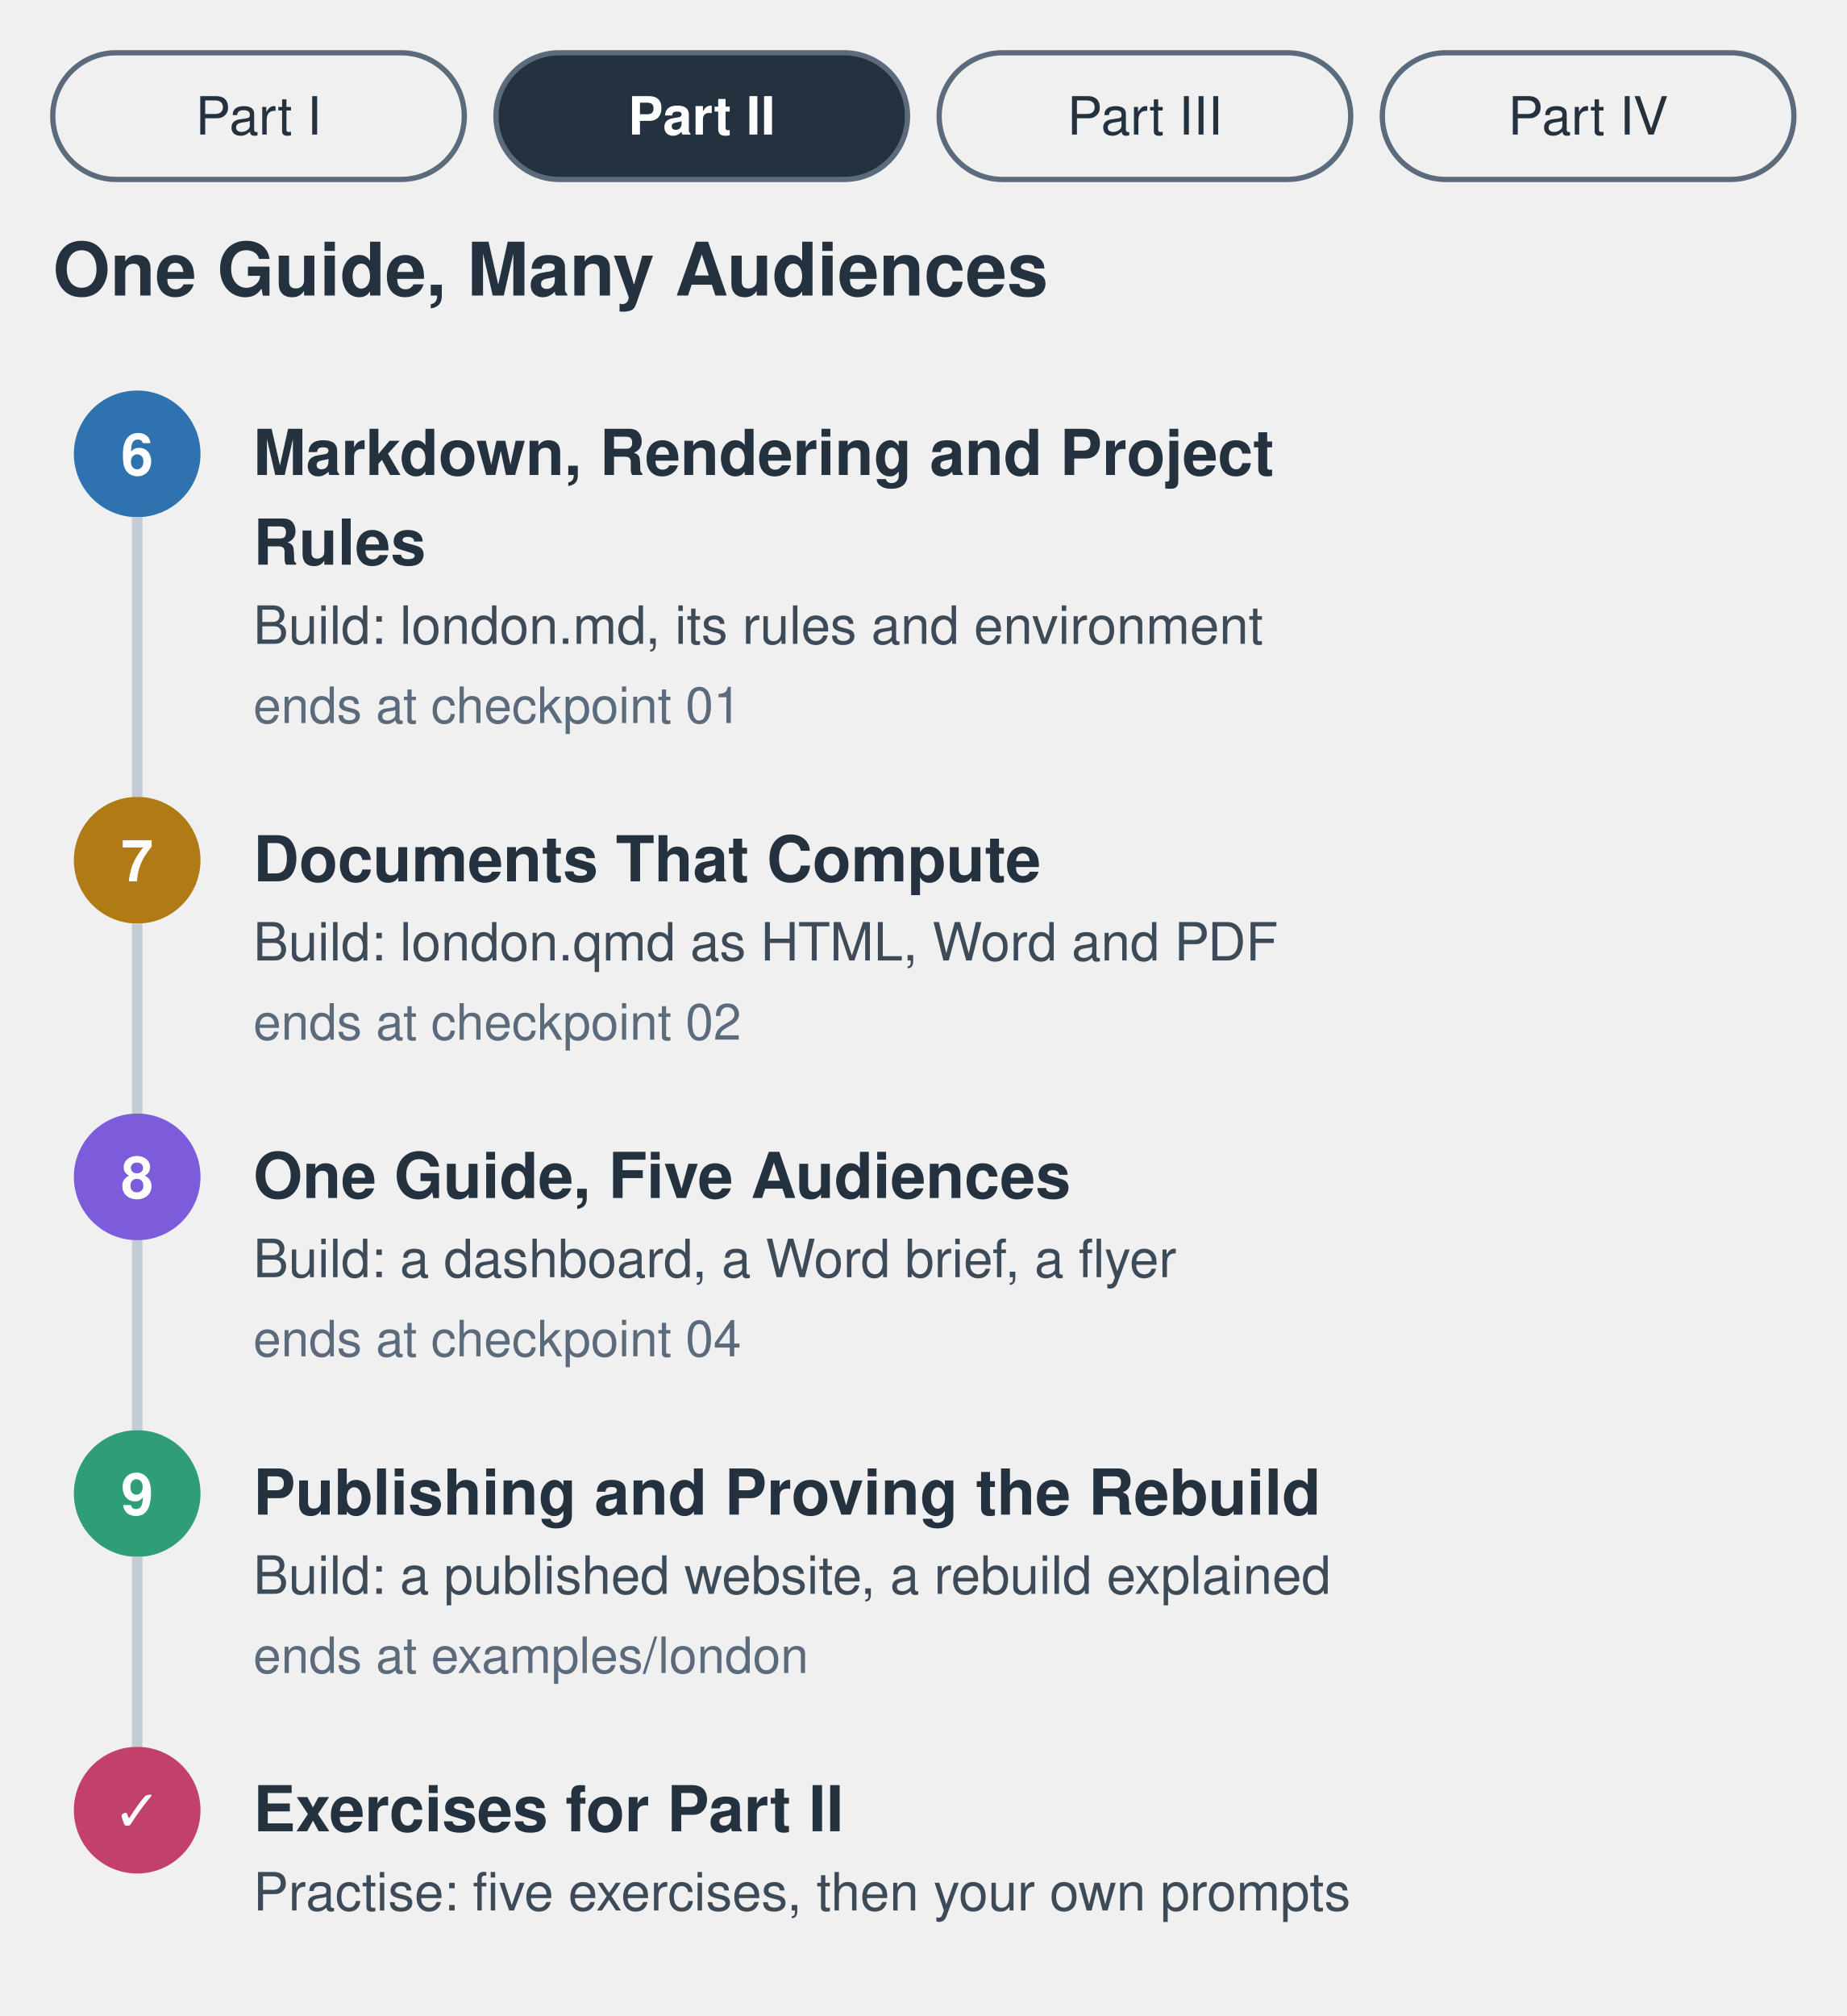
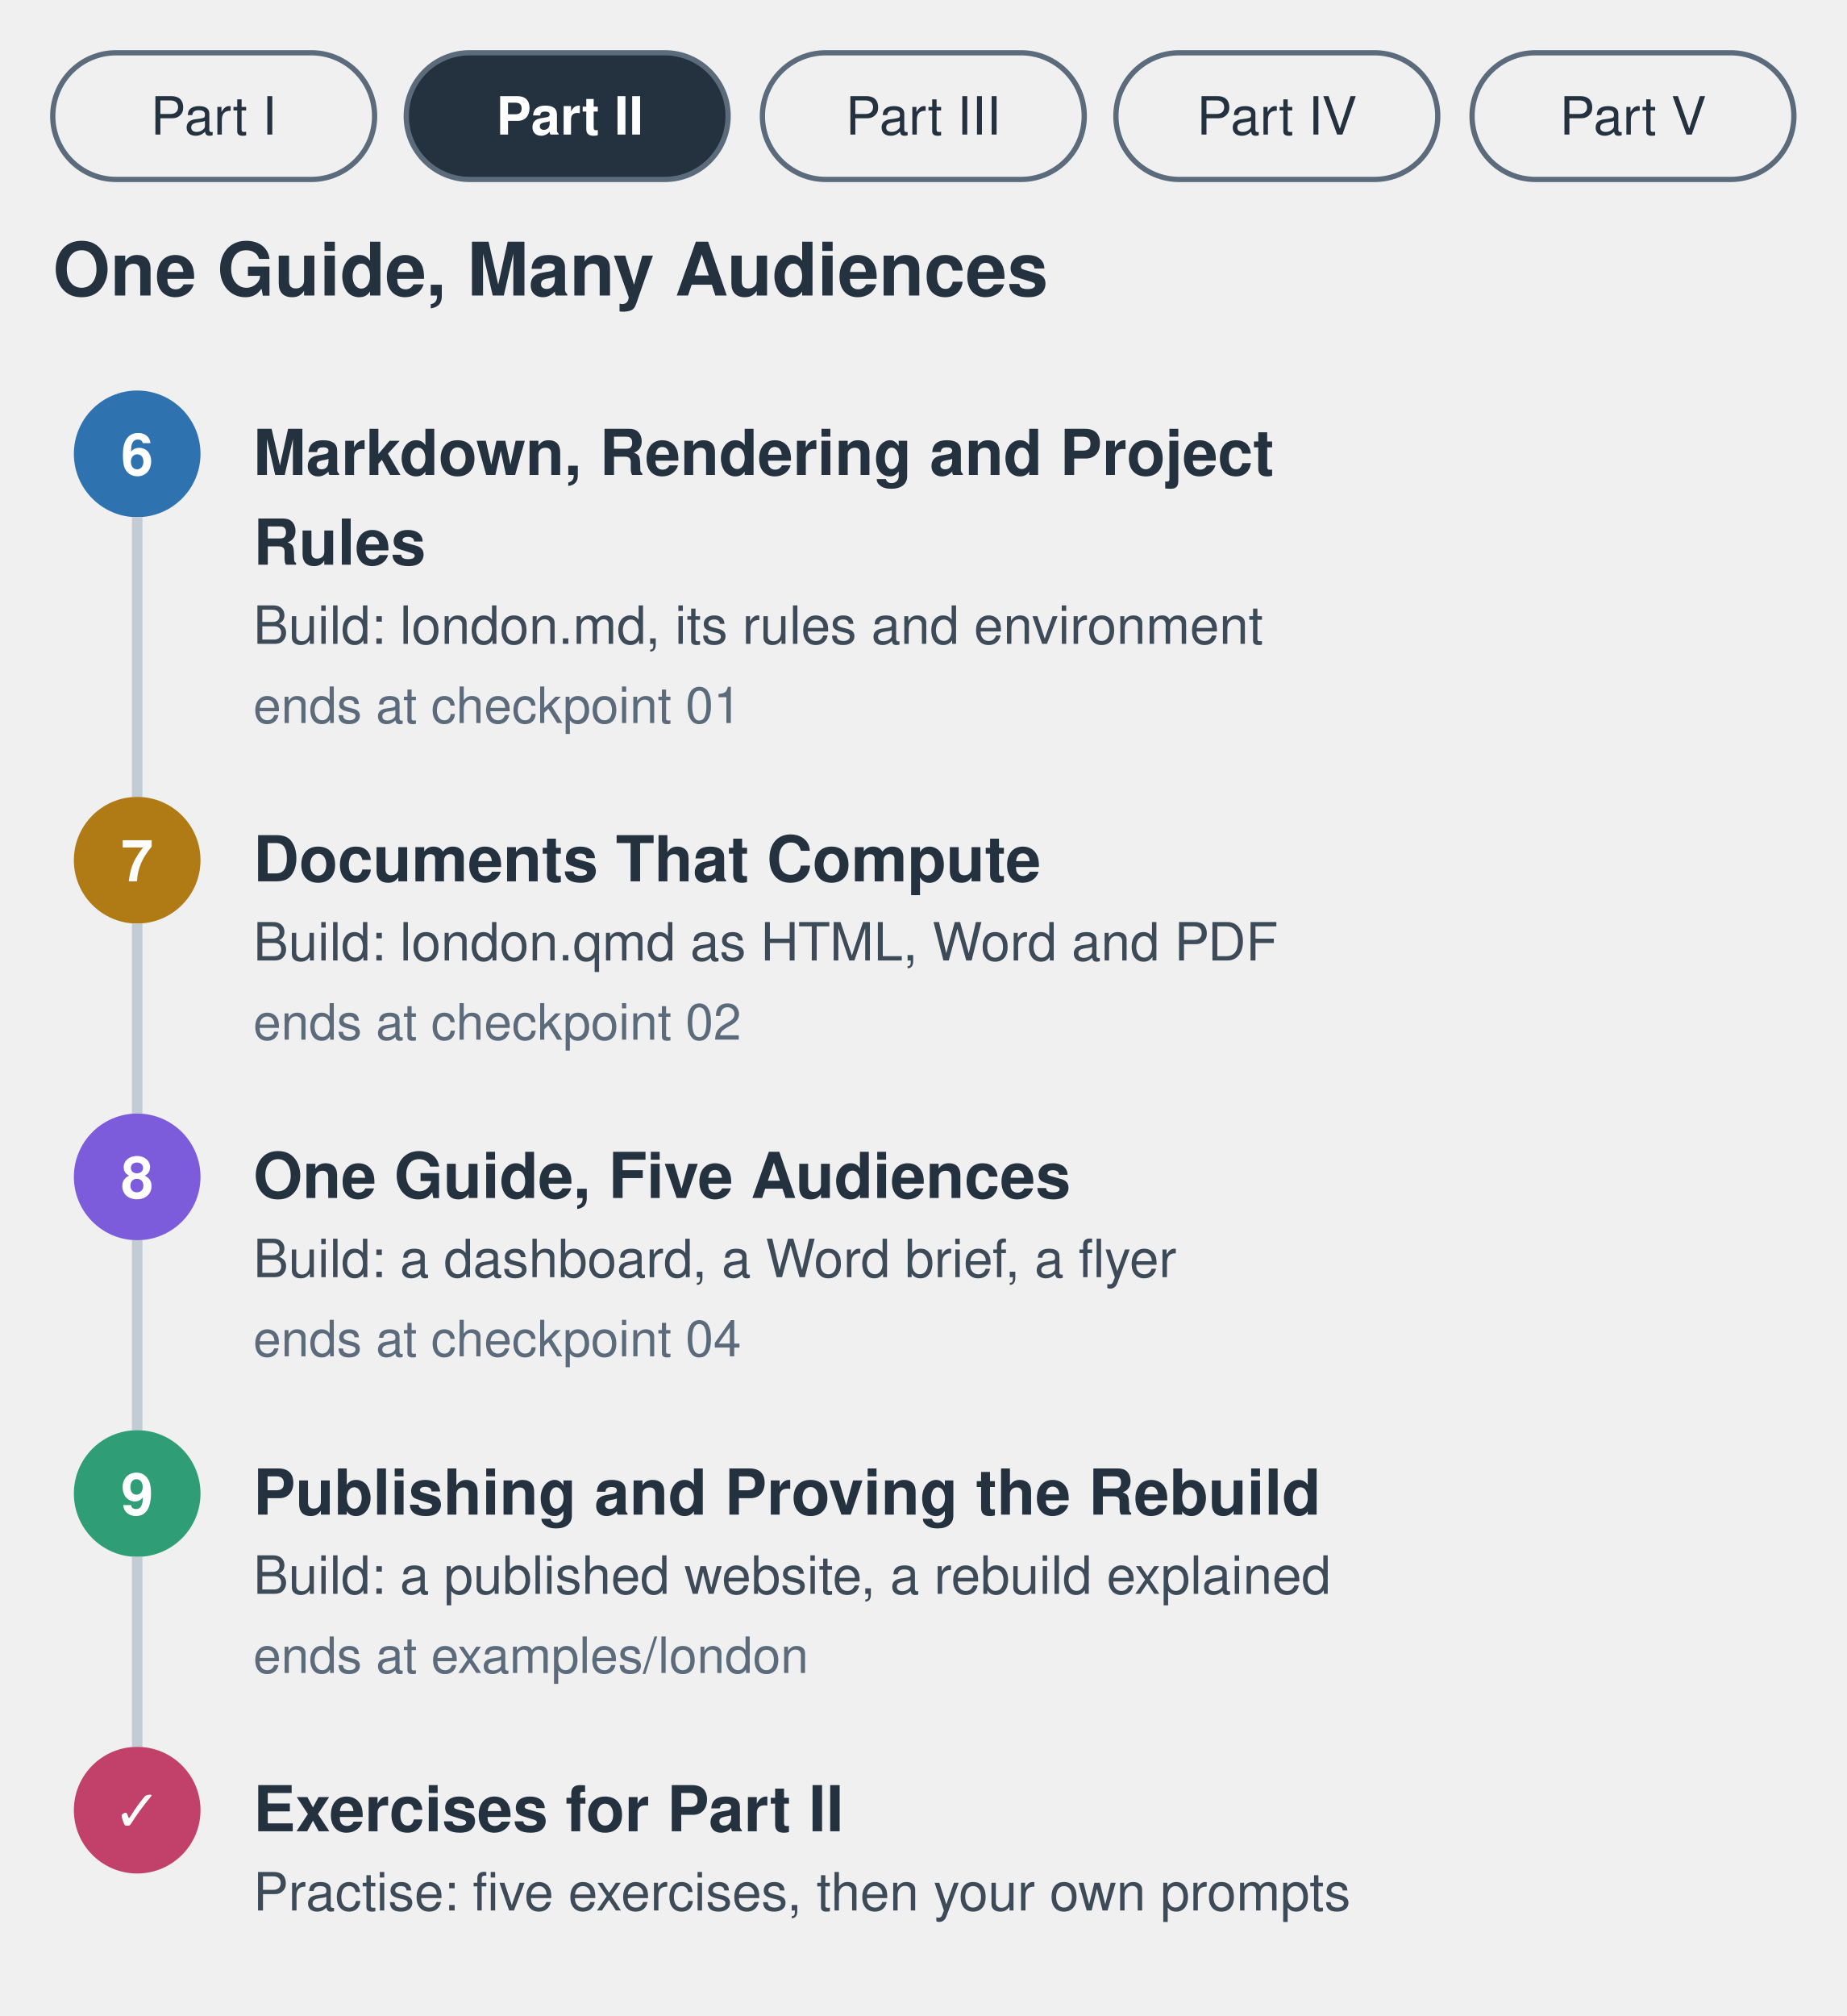
<svg xmlns="http://www.w3.org/2000/svg" viewBox="0 0 700 764" role="img" aria-labelledby="t d">
  <style>
  text { font-family: "Avenir Next", "Helvetica Neue", Helvetica, Arial, sans-serif; fill: #24313f; }
  .h { font-size: 28px; font-weight: 700; }
  .t { font-size: 24px; font-weight: 600; }
  .s { font-size: 20px; }
  .g { font-size: 20px; fill: #3d4b59; }
  .n { font-size: 19px; fill: #5b6b7b; }
  .num { font-size: 22px; font-weight: 700; fill: #ffffff; }
  .on { fill: #ffffff; font-weight: 700; }
</style>
-   <rect x="20" y="20" width="156" height="48" rx="24" fill="none" stroke="#5b6b7b" stroke-width="2" />
-   <text x="98" y="51" text-anchor="middle" class="s">Part I</text>
-   <rect x="188" y="20" width="156" height="48" rx="24" fill="#24313f" stroke="#5b6b7b" stroke-width="2" />
-   <text x="266" y="51" text-anchor="middle" class="s on">Part II</text>
-   <rect x="356" y="20" width="156" height="48" rx="24" fill="none" stroke="#5b6b7b" stroke-width="2" />
-   <text x="434" y="51" text-anchor="middle" class="s">Part III</text>
-   <rect x="524" y="20" width="156" height="48" rx="24" fill="none" stroke="#5b6b7b" stroke-width="2" />
-   <text x="602" y="51" text-anchor="middle" class="s">Part IV</text>
+   <rect x="20" y="20" width="122" height="48" rx="24" fill="none" stroke="#5b6b7b" stroke-width="2" />
+   <text x="81" y="51" text-anchor="middle" class="s">Part I</text>
+   <rect x="154" y="20" width="122" height="48" rx="24" fill="#24313f" stroke="#5b6b7b" stroke-width="2" />
+   <text x="216" y="51" text-anchor="middle" class="s on">Part II</text>
+   <rect x="289" y="20" width="122" height="48" rx="24" fill="none" stroke="#5b6b7b" stroke-width="2" />
+   <text x="350" y="51" text-anchor="middle" class="s">Part III</text>
+   <rect x="423" y="20" width="122" height="48" rx="24" fill="none" stroke="#5b6b7b" stroke-width="2" />
+   <text x="484" y="51" text-anchor="middle" class="s">Part IV</text>
+   <rect x="558" y="20" width="122" height="48" rx="24" fill="none" stroke="#5b6b7b" stroke-width="2" />
+   <text x="619" y="51" text-anchor="middle" class="s">Part V</text>
  <text x="20" y="112" class="h">One Guide, Many Audiences</text>
  <circle cx="52" cy="172" r="24" fill="#2f72b0" />
  <text x="52" y="180" text-anchor="middle" class="num">6</text>
  <text x="96" y="180" class="t">Markdown, Rendering and Project</text>
  <text x="96" y="214" class="t">Rules</text>
  <text x="96" y="244" class="g">Build: london.md, its rules and environment</text>
  <text x="96" y="274" class="n">ends at checkpoint 01</text>
  <line x1="52" y1="196" x2="52" y2="302" stroke="#c3ccd5" stroke-width="4" />
  <circle cx="52" cy="326" r="24" fill="#b07a14" />
  <text x="52" y="334" text-anchor="middle" class="num">7</text>
  <text x="96" y="334" class="t">Documents That Compute</text>
  <text x="96" y="364" class="g">Build: london.qmd as HTML, Word and PDF</text>
  <text x="96" y="394" class="n">ends at checkpoint 02</text>
  <line x1="52" y1="350" x2="52" y2="422" stroke="#c3ccd5" stroke-width="4" />
  <circle cx="52" cy="446" r="24" fill="#7c5cdb" />
  <text x="52" y="454" text-anchor="middle" class="num">8</text>
  <text x="96" y="454" class="t">One Guide, Five Audiences</text>
  <text x="96" y="484" class="g">Build: a dashboard, a Word brief, a flyer</text>
  <text x="96" y="514" class="n">ends at checkpoint 04</text>
  <line x1="52" y1="470" x2="52" y2="542" stroke="#c3ccd5" stroke-width="4" />
  <circle cx="52" cy="566" r="24" fill="#2f9e77" />
  <text x="52" y="574" text-anchor="middle" class="num">9</text>
  <text x="96" y="574" class="t">Publishing and Proving the Rebuild</text>
  <text x="96" y="604" class="g">Build: a published website, a rebuild explained</text>
  <text x="96" y="634" class="n">ends at examples/london</text>
  <line x1="52" y1="590" x2="52" y2="662" stroke="#c3ccd5" stroke-width="4" />
  <circle cx="52" cy="686" r="24" fill="#c2416b" />
  <text x="52" y="694" text-anchor="middle" class="num">✓</text>
  <text x="96" y="694" class="t">Exercises for Part II</text>
  <text x="96" y="724" class="g">Practise: five exercises, then your own prompts</text>
</svg>
